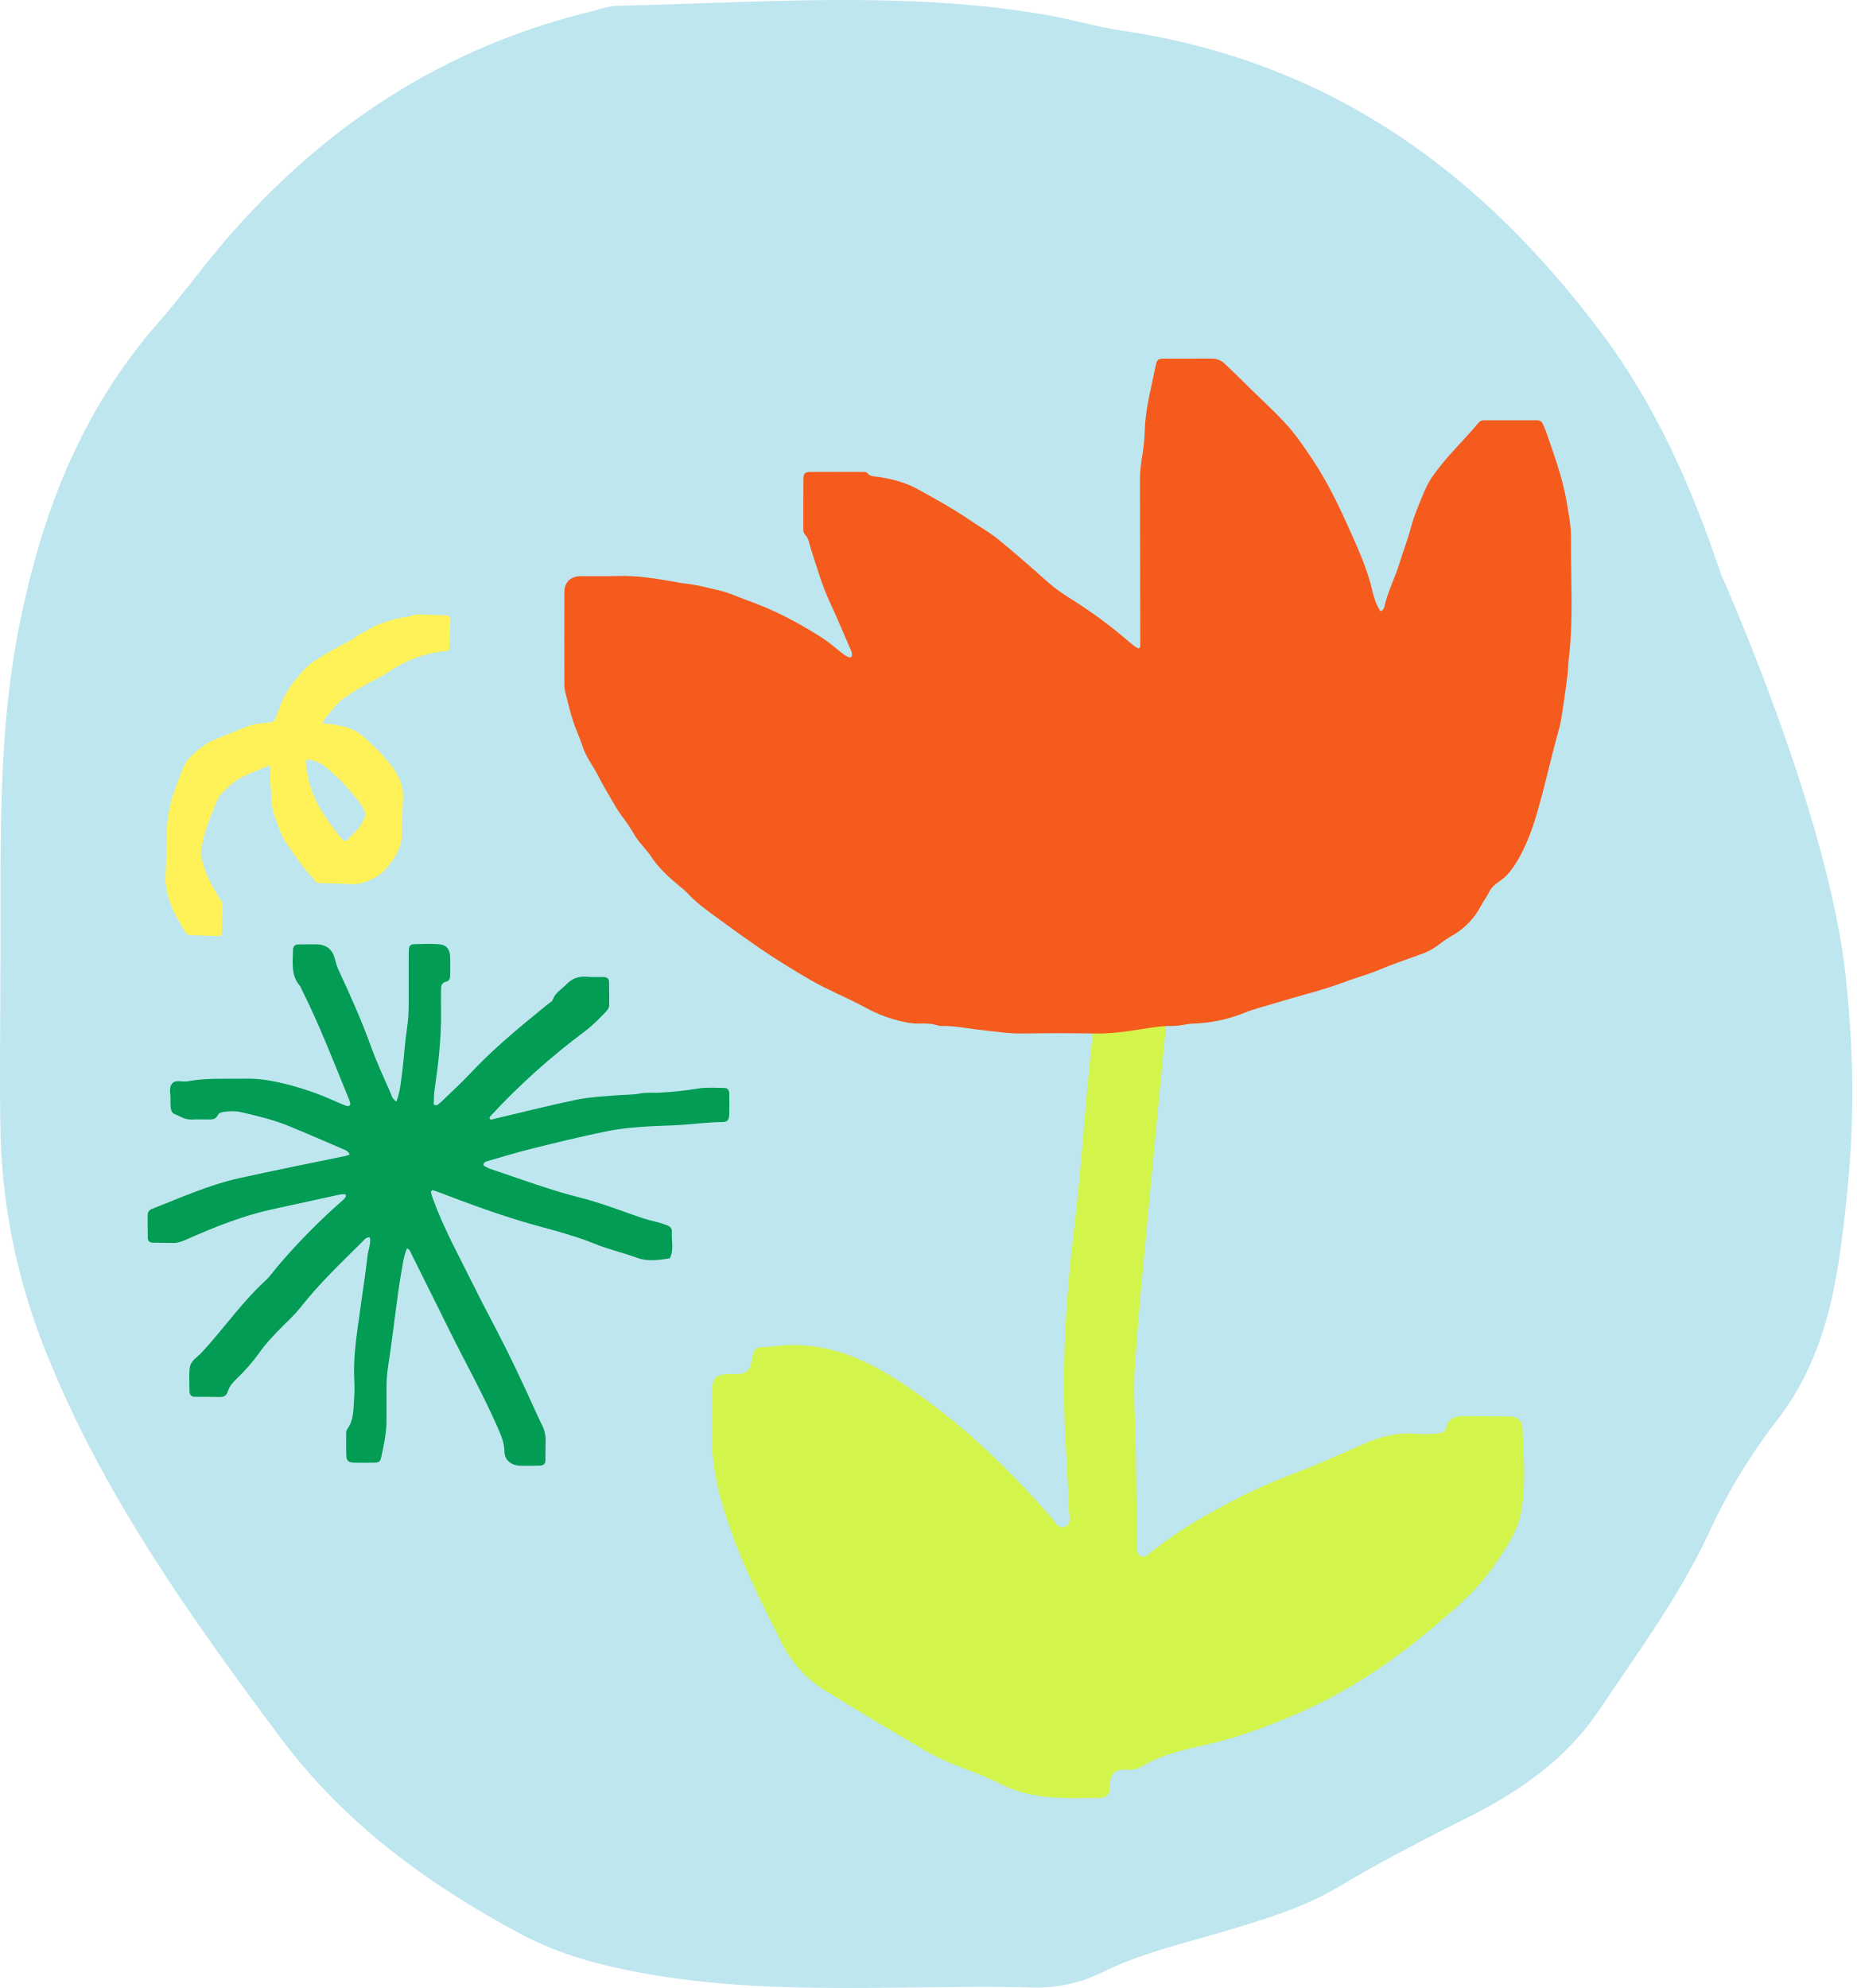
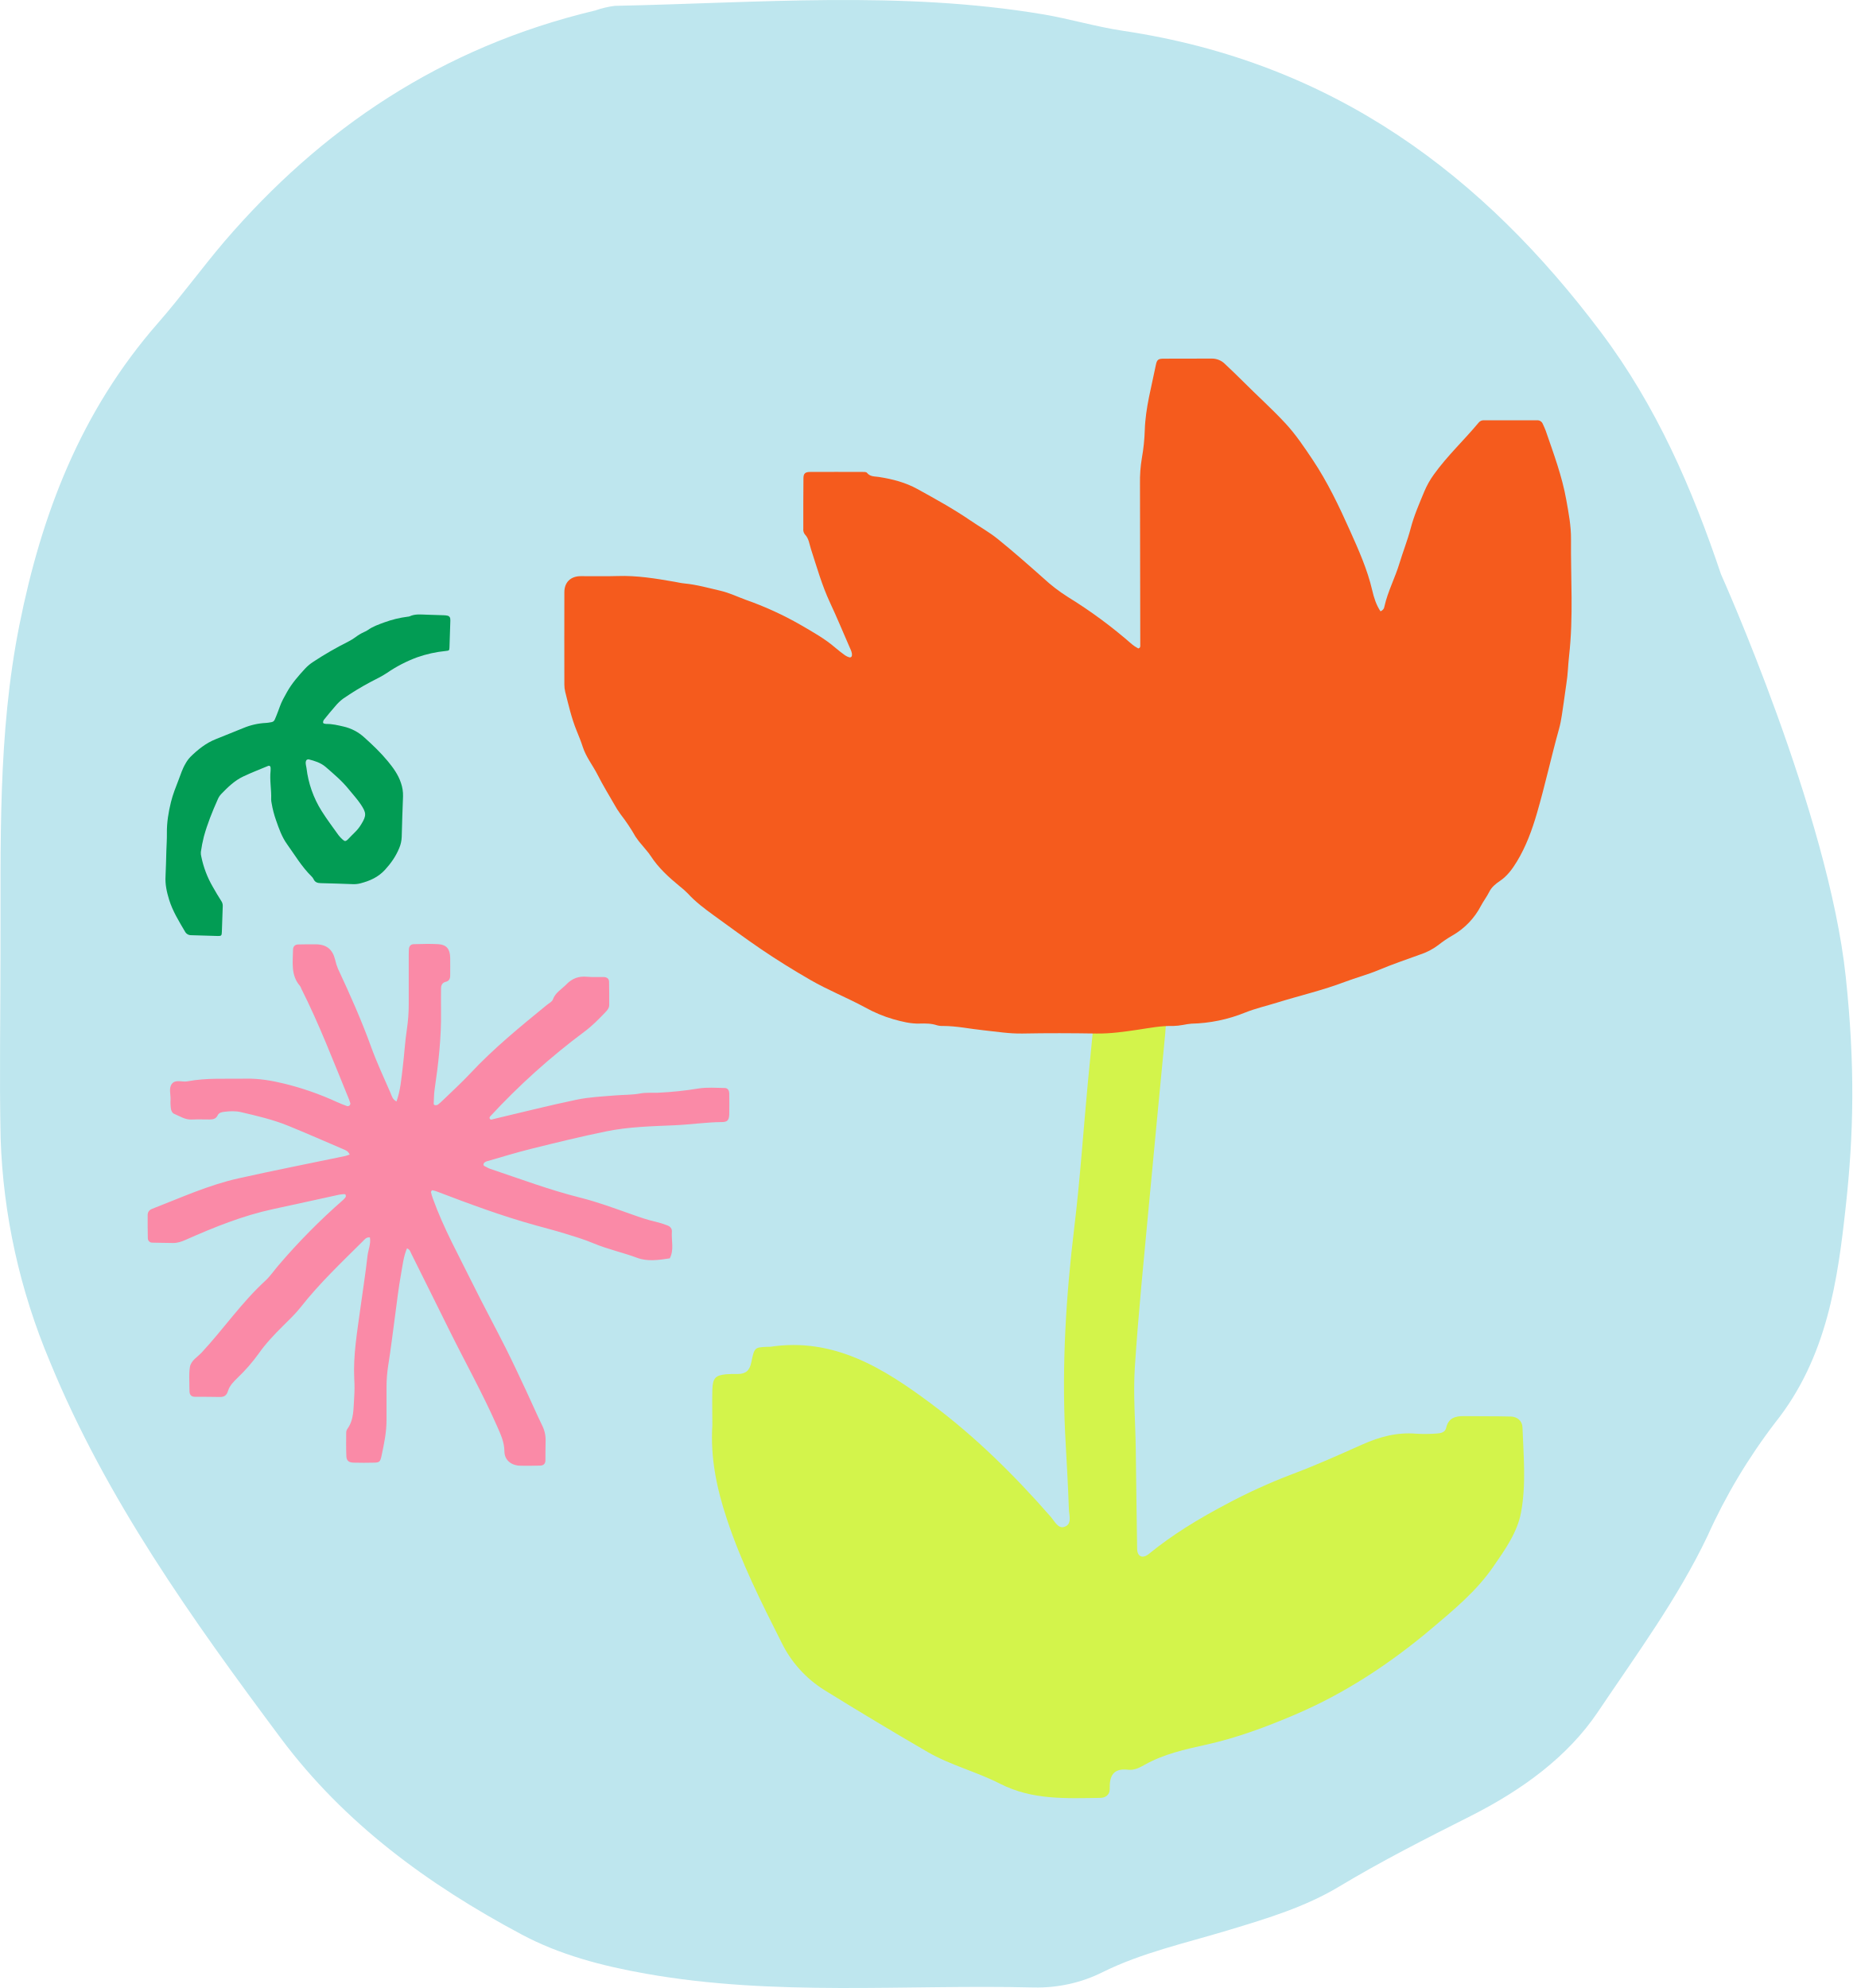
<svg xmlns="http://www.w3.org/2000/svg" width="352" height="377" viewBox="0 0 352 377" fill="none">
  <path d="M3.688 118.475C-0.475 139.27 0.165 160.119 0.092 181.002C0.092 192.627 -0.13 204.252 0.116 215.822C0.589 230.346 3.756 244.697 9.489 258.284C20.105 284.178 36.399 307.052 53.358 329.782C65.279 345.698 81.007 357.312 98.926 366.858C106.106 370.685 114.038 372.798 122.499 374.291C146.946 378.627 171.516 376.304 196.024 376.901C200.588 377.002 205.097 375.997 209.079 373.992C216.518 370.309 224.683 368.517 232.639 366.117L233.261 365.929C240.369 363.781 247.47 361.635 253.884 357.788C261.914 352.954 270.375 348.663 278.824 344.404C288.59 339.471 297.248 333.177 302.975 324.661C310.303 313.755 318.16 303.081 323.789 291.246C327.171 283.703 331.462 276.515 336.585 269.81C346.487 257.4 348.469 242.637 349.984 228.818C351.5 215 351.782 202.156 349.984 185.227C346.689 154.194 326.326 108.896 326.326 108.896C320.87 92.659 314.121 77.041 303.529 62.961C281.434 33.583 253.293 11.848 212.872 5.831C207.786 5.068 202.835 3.564 197.748 2.712C170.764 -1.812 143.67 0.566 116.575 1.108C115.31 1.271 114.07 1.564 112.88 1.982C83.556 8.962 60.833 24.513 42.569 45.772C38.234 50.871 34.342 56.247 29.957 61.257C15.191 78.136 7.851 97.681 3.688 118.475Z" fill="#BEE6EE" />
  <path d="M135.077 270.244C135.077 267.92 135.01 265.688 135.077 263.46C135.163 261.324 135.673 260.818 137.666 260.612C138.408 260.557 139.152 260.539 139.895 260.559C141.414 260.559 142.156 259.9 142.47 258.313C143.03 255.49 143.151 255.515 145.447 255.408C145.633 255.419 145.818 255.419 146.004 255.408C158.128 253.568 167.528 259.455 176.604 266.225C184.98 272.476 192.362 279.78 199.223 287.625C199.936 288.448 200.617 289.878 201.719 289.579C203.37 289.131 202.714 287.39 202.678 286.212C202.521 281.396 202.211 276.601 201.965 271.768C201.341 258.75 202.126 245.808 203.691 232.873C204.804 223.668 205.421 214.399 206.287 205.162C206.929 198.327 207.664 191.5 208.263 184.662C208.52 181.708 208.555 178.732 208.666 175.764C208.723 174.279 208.687 172.791 208.766 171.307C208.826 170.068 209.44 169.089 210.752 169.057C214.097 168.983 217.445 168.979 220.787 169.057C221.071 169.056 221.352 169.112 221.614 169.222C221.875 169.333 222.112 169.496 222.308 169.701C222.504 169.906 222.657 170.148 222.756 170.414C222.855 170.68 222.898 170.963 222.883 171.246C222.744 175.824 223.479 180.37 222.053 184.997C220.983 188.457 221.289 192.333 220.944 196.031C219.931 206.746 218.872 217.456 217.884 228.17C216.928 238.518 215.862 248.858 215.188 259.227C214.849 264.392 215.288 269.61 215.359 274.804C215.452 281.118 215.509 287.429 215.619 293.744C215.648 295.196 216.661 295.652 217.848 294.68C222.331 291.021 227.234 288.049 232.344 285.347C236.431 283.148 240.658 281.217 244.996 279.566C249.518 277.879 253.911 275.897 258.337 273.925C261.61 272.458 264.945 271.575 268.568 271.889C269.867 271.963 271.171 271.949 272.469 271.846C273.207 271.807 274.024 271.629 274.216 270.778C274.633 268.945 275.892 268.532 277.536 268.553C280.51 268.596 283.484 268.553 286.451 268.628C287.731 268.657 288.641 269.479 288.687 270.685C288.887 276.064 289.4 281.506 288.416 286.807C287.703 290.637 285.349 293.926 283.131 297.129C279.922 301.789 275.586 305.348 271.363 308.918C263.536 315.507 255.031 321.124 245.542 325.168C240.057 327.503 234.516 329.574 228.685 330.863C224.699 331.749 220.69 332.625 217.074 334.657C216.083 335.216 215.063 335.743 213.929 335.608C211.076 335.273 210.363 336.782 210.42 339.246C210.449 340.338 209.646 340.936 208.637 340.947C202.161 341.018 195.775 341.41 189.591 338.245C185.173 335.985 180.195 334.743 175.848 332.219C169.267 328.398 162.743 324.483 156.274 320.473C152.782 318.282 149.977 315.157 148.179 311.453C144.335 303.842 140.523 296.239 137.838 288.095C135.88 282.247 134.675 276.349 135.077 270.244Z" fill="#D3F44B" />
  <path d="M261.764 115.927C260.946 114.72 260.511 113.305 260.192 111.926C259.271 107.955 257.598 104.253 255.958 100.584C253.9 95.982 251.712 91.392 248.903 87.19C247.316 84.823 245.714 82.417 243.754 80.299C241.167 77.505 238.319 74.972 235.642 72.273C234.55 71.172 233.416 70.11 232.291 69.039C231.963 68.706 231.571 68.442 231.138 68.264C230.706 68.085 230.242 67.996 229.774 68C226.74 68.021 223.702 68 220.665 68.018C219.652 68.018 219.38 68.204 219.184 69.148C218.364 73.253 217.21 77.298 217.07 81.526C217.018 83.313 216.834 85.094 216.52 86.853C216.249 88.463 216.128 90.095 216.159 91.727L216.215 122.304C216.235 122.457 216.218 122.612 216.165 122.757C216.102 122.863 215.868 122.996 215.812 122.958C215.402 122.742 215.015 122.486 214.655 122.194C210.853 118.858 206.777 115.849 202.469 113.199C200.824 112.159 199.278 110.97 197.85 109.648C195.002 107.12 192.145 104.599 189.185 102.208C187.562 100.897 185.709 99.871 183.98 98.687C180.765 96.488 177.36 94.615 173.955 92.736C171.67 91.478 169.218 90.854 166.693 90.457C165.855 90.324 165.006 90.437 164.381 89.655C164.239 89.478 163.789 89.496 163.493 89.496C160.236 89.496 156.953 89.478 153.684 89.496C152.675 89.496 152.355 89.774 152.346 90.697C152.308 93.887 152.322 97.077 152.319 100.267C152.297 100.461 152.313 100.658 152.367 100.846C152.421 101.034 152.511 101.209 152.633 101.362C153.385 102.137 153.459 103.167 153.77 104.12C154.874 107.517 155.843 110.961 157.355 114.217C158.673 117.031 159.863 119.904 161.106 122.754C161.326 123.251 161.601 123.742 161.536 124.307C161.534 124.365 161.52 124.421 161.493 124.472C161.467 124.523 161.429 124.567 161.382 124.601C161.336 124.635 161.283 124.658 161.226 124.668C161.169 124.678 161.111 124.675 161.056 124.659C160.762 124.574 160.484 124.443 160.23 124.272C159.599 123.813 158.981 123.34 158.392 122.834C156.378 121.091 154.057 119.821 151.775 118.484C148.472 116.593 145.004 115.008 141.413 113.749C139.808 113.157 138.257 112.408 136.59 112.024C134.325 111.5 132.084 110.861 129.754 110.642C129.138 110.586 128.531 110.435 127.918 110.328C124.33 109.704 120.742 109.112 117.071 109.239C114.738 109.319 112.399 109.239 110.066 109.263C108.183 109.29 107.019 110.429 107.011 112.299C106.987 118.134 107.011 123.97 107.011 129.808C107.008 130.274 107.063 130.738 107.173 131.19C107.801 133.673 108.358 136.174 109.335 138.559C109.743 139.568 110.161 140.577 110.492 141.61C111.117 143.566 112.42 145.161 113.328 146.957C114.273 148.827 115.371 150.62 116.419 152.44C116.79 153.124 117.206 153.781 117.666 154.408C118.715 155.76 119.666 157.185 120.511 158.672C120.897 159.254 121.325 159.807 121.793 160.326C122.326 160.995 122.927 161.62 123.391 162.333C124.851 164.585 126.799 166.357 128.848 168.041C129.402 168.468 129.926 168.933 130.417 169.432C131.897 171.056 133.644 172.355 135.406 173.634C138.366 175.776 141.303 177.951 144.323 180.005C147.343 182.059 150.451 183.976 153.616 185.808C156.991 187.761 160.621 189.193 164.037 191.043C165.733 191.989 167.531 192.741 169.396 193.283C171.039 193.741 172.694 194.17 174.429 194.105C175.519 194.076 176.605 194.076 177.665 194.431C178.04 194.535 178.428 194.579 178.817 194.561C181.392 194.561 183.906 195.111 186.449 195.375C188.915 195.629 191.364 196.044 193.871 195.996C198.54 195.905 203.212 195.922 207.884 195.996C210.548 196.035 213.136 195.662 215.753 195.274C217.97 194.946 220.194 194.499 222.462 194.564C223.082 194.548 223.7 194.481 224.309 194.366C224.84 194.257 225.377 194.177 225.917 194.126C229.419 194.047 232.877 193.33 236.122 192.01C238.061 191.235 240.122 190.764 242.123 190.143C246.422 188.811 250.815 187.793 255.034 186.193C257.136 185.397 259.318 184.831 261.402 183.958C263.966 182.884 266.601 181.982 269.215 181.038C270.474 180.636 271.657 180.025 272.712 179.23C273.565 178.551 274.468 177.938 275.415 177.398C277.723 176.078 279.601 174.12 280.821 171.758C281.292 170.87 281.925 170.059 282.372 169.157C282.819 168.254 283.556 167.633 284.424 167.05C285.786 166.141 286.775 164.786 287.618 163.398C289.362 160.528 290.502 157.406 291.441 154.177C292.983 148.883 294.146 143.492 295.63 138.18C296.086 136.546 296.251 134.827 296.518 133.149C296.704 132.001 296.814 130.838 297.006 129.69C297.302 127.915 297.323 126.139 297.524 124.364C298.365 116.986 297.821 109.597 297.889 102.217C297.912 99.761 297.436 97.278 297.001 94.843C296.204 90.312 294.582 86.01 293.093 81.677C292.942 81.24 292.722 80.822 292.539 80.393C292.453 80.175 292.3 79.99 292.102 79.866C291.904 79.741 291.671 79.683 291.438 79.701C288.089 79.701 284.741 79.701 281.392 79.701C281.201 79.688 281.01 79.721 280.834 79.797C280.659 79.874 280.504 79.991 280.383 80.139C277.612 83.474 274.423 86.439 271.883 89.984C271.157 90.985 270.549 92.066 270.071 93.206C269.124 95.497 268.12 97.775 267.486 100.199C266.894 102.454 266.021 104.638 265.349 106.86C264.517 109.606 263.149 112.163 262.516 114.98C262.492 115.192 262.409 115.394 262.276 115.561C262.143 115.729 261.965 115.856 261.764 115.927Z" fill="#F55B1D" />
-   <path d="M66.313 218.951C65.983 218.255 65.543 218.135 65.159 217.962C61.658 216.463 58.171 214.929 54.647 213.489C51.755 212.309 48.71 211.608 45.678 210.9C44.663 210.663 43.611 210.709 42.572 210.834C42.043 210.899 41.525 210.984 41.266 211.52C40.953 212.17 40.407 212.299 39.762 212.294C38.636 212.294 37.508 212.249 36.385 212.307C35.092 212.375 34.076 211.659 32.968 211.199C32.712 211.092 32.483 210.679 32.428 210.374C32.334 209.774 32.304 209.166 32.339 208.56C32.384 207.536 31.957 206.345 32.6 205.526C33.299 204.637 34.551 205.252 35.537 205.064C39.226 204.357 42.958 204.632 46.67 204.558C49.113 204.51 51.481 204.914 53.85 205.486C57.298 206.328 60.657 207.498 63.881 208.982C64.507 209.269 65.152 209.52 65.802 209.754C65.884 209.777 65.97 209.779 66.053 209.759C66.135 209.74 66.212 209.699 66.274 209.641C66.336 209.583 66.383 209.51 66.409 209.429C66.434 209.348 66.439 209.262 66.422 209.179C66.351 208.931 66.265 208.688 66.166 208.45C63.274 201.406 60.559 194.289 57.126 187.474C57.072 187.31 56.999 187.153 56.908 187.006C55.111 184.963 55.523 182.492 55.564 180.096C55.574 179.493 55.912 179.125 56.529 179.107C57.653 179.079 58.782 179.064 59.906 179.079C61.93 179.107 63.061 180.034 63.546 181.991C63.671 182.581 63.852 183.157 64.087 183.713C66.358 188.574 68.539 193.469 70.368 198.524C71.427 201.451 72.746 204.284 73.996 207.139C74.26 207.744 74.386 208.483 75.182 208.879C75.951 206.735 76.106 204.521 76.373 202.336C76.668 199.935 76.793 197.509 77.161 195.12C77.389 193.579 77.503 192.023 77.501 190.466C77.516 187.606 77.501 184.748 77.501 181.89C77.501 181.284 77.501 180.677 77.525 180.076C77.55 179.476 77.837 179.065 78.454 179.052C80.012 179.019 81.577 178.953 83.129 179.052C84.681 179.151 85.332 179.987 85.364 181.627C85.385 182.753 85.364 183.879 85.364 185.006C85.364 185.57 85.168 186.033 84.564 186.177C83.838 186.341 83.626 186.846 83.626 187.517C83.626 188.904 83.598 190.289 83.626 191.676C83.708 196.71 83.131 201.688 82.404 206.657C82.28 207.506 82.287 208.376 82.239 209.236C82.225 209.454 82.328 209.588 82.529 209.584C82.692 209.603 82.858 209.574 83.006 209.502C83.348 209.238 83.674 208.952 83.982 208.648C85.722 206.957 87.523 205.323 89.177 203.553C93.629 198.791 98.661 194.688 103.689 190.58C104.091 190.25 104.678 189.974 104.83 189.549C105.308 188.22 106.479 187.613 107.373 186.693C108.501 185.522 109.743 185.085 111.318 185.233C112.349 185.332 113.396 185.258 114.435 185.279C115.012 185.291 115.474 185.533 115.49 186.168C115.526 187.639 115.517 189.112 115.515 190.583C115.515 191.145 115.185 191.551 114.816 191.93C113.559 193.25 112.296 194.544 110.825 195.634C104.364 200.448 98.362 205.848 92.895 211.768C92.844 211.824 92.844 211.933 92.818 212.023C92.983 212.507 93.349 212.266 93.629 212.2C98.847 210.976 104.044 209.649 109.296 208.552C111.737 208.041 114.267 207.929 116.763 207.727C118.312 207.6 119.865 207.65 121.416 207.36C122.509 207.155 123.66 207.267 124.785 207.224C127.364 207.105 129.934 206.835 132.481 206.415C134.088 206.164 135.76 206.304 137.401 206.324C138.026 206.332 138.273 206.809 138.278 207.393C138.289 208.692 138.316 209.992 138.278 211.29C138.247 212.404 137.948 212.774 136.922 212.784C133.891 212.812 130.893 213.265 127.865 213.395C123.551 213.582 119.197 213.679 114.951 214.55C110.208 215.516 105.501 216.676 100.8 217.84C97.947 218.547 95.132 219.415 92.305 220.228C92.084 220.292 91.81 220.45 91.723 220.638C91.515 221.112 91.995 221.176 92.264 221.336C92.487 221.471 92.724 221.582 92.971 221.666C98.629 223.562 104.215 225.662 110.022 227.12C113.368 227.959 116.618 229.171 119.884 230.325C121.356 230.847 122.817 231.356 124.336 231.694C125.094 231.875 125.838 232.108 126.564 232.392C127.085 232.585 127.443 232.989 127.4 233.576C127.277 235.261 127.855 237.004 127 238.631C124.943 238.952 122.779 239.26 120.857 238.545C118.101 237.519 115.22 236.907 112.504 235.766C110.756 235.032 108.923 234.485 107.108 233.926C105.208 233.343 103.28 232.847 101.365 232.314C95.099 230.574 89.023 228.314 82.961 226.001C82.641 225.873 82.31 225.775 81.972 225.71C81.906 225.698 81.701 225.97 81.723 226.079C81.814 226.496 81.936 226.906 82.085 227.306C84.114 232.948 87.033 238.179 89.671 243.53C91.667 247.564 93.817 251.523 95.842 255.544C97.203 258.249 98.481 260.998 99.766 263.739C100.795 265.927 101.745 268.152 102.808 270.327C103.274 271.257 103.497 272.289 103.456 273.328C103.412 274.539 103.442 275.754 103.42 276.966C103.41 277.586 103.048 277.919 102.442 277.931C101.144 277.956 99.842 277.997 98.545 277.946C96.896 277.882 95.658 276.859 95.645 275.228C95.631 273.492 94.949 272.047 94.291 270.545C91.541 264.278 88.189 258.31 85.159 252.176C82.788 247.359 80.377 242.557 77.994 237.752C77.808 237.377 77.712 236.927 77.169 236.736C76.496 238.317 76.335 240.024 76.031 241.683C75.563 244.233 75.281 246.815 74.93 249.385C74.496 252.554 74.13 255.734 73.62 258.892C73.401 260.258 73.291 261.64 73.29 263.024C73.29 265.104 73.29 267.184 73.29 269.263C73.302 271.613 72.811 273.894 72.324 276.171C72.103 277.205 71.909 277.349 70.952 277.374C69.653 277.407 68.353 277.408 67.053 277.374C66.132 277.346 65.71 276.998 65.675 276.168C65.615 274.699 65.635 273.224 65.645 271.752C65.635 271.492 65.701 271.235 65.837 271.013C67.171 269.217 66.991 267.085 67.156 265.046C67.239 263.835 67.244 262.62 67.169 261.408C66.96 256.967 67.728 252.614 68.315 248.243C68.764 244.902 69.305 241.573 69.677 238.223C69.809 237.037 70.353 235.888 70.142 234.664C69.443 234.575 69.13 235.055 68.778 235.405C64.728 239.435 60.574 243.365 57.027 247.877C56.014 249.165 54.805 250.306 53.638 251.464C51.975 253.113 50.369 254.81 49.02 256.731C47.854 258.347 46.542 259.853 45.102 261.23C44.358 261.962 43.562 262.723 43.261 263.704C42.98 264.634 42.533 264.946 41.622 264.919C40.064 264.872 38.502 264.905 36.944 264.881C36.347 264.881 35.976 264.566 35.936 263.938C35.919 263.679 35.91 263.419 35.911 263.158C35.926 261.86 35.799 260.538 36.004 259.269C36.208 258.001 37.437 257.358 38.245 256.487C42.368 252.048 45.806 247.011 50.293 242.894C51.242 242.023 51.977 240.915 52.822 239.933C56.592 235.52 60.678 231.387 65.046 227.565C65.245 227.397 65.416 227.2 65.555 226.981C65.617 226.877 65.564 226.686 65.522 226.547C65.505 226.495 65.37 226.447 65.292 226.452C64.947 226.466 64.603 226.506 64.263 226.569C60.124 227.468 55.991 228.393 51.85 229.278C46.063 230.517 40.613 232.722 35.233 235.106C34.409 235.471 33.657 235.736 32.778 235.718C31.48 235.69 30.18 235.692 28.883 235.652C28.773 235.656 28.664 235.637 28.561 235.598C28.459 235.559 28.365 235.5 28.286 235.424C28.207 235.348 28.143 235.257 28.1 235.156C28.056 235.056 28.033 234.947 28.032 234.838C27.987 233.366 28.004 231.894 28 230.421C28 229.829 28.322 229.447 28.846 229.242C34.246 227.144 39.543 224.728 45.221 223.46C51.969 221.953 58.757 220.62 65.526 219.209C65.756 219.146 65.988 219.052 66.313 218.951Z" fill="#029C54" />
-   <path d="M31.544 161.36C31.581 160.234 31.661 159.106 31.645 157.98C31.618 155.971 31.948 154.005 32.423 152.076C32.775 150.653 33.329 149.277 33.859 147.905C34.265 146.857 34.588 145.784 35.182 144.798C35.431 144.343 35.739 143.922 36.095 143.544C37.522 142.136 39.068 140.896 40.966 140.152C42.701 139.475 44.414 138.747 46.15 138.061C47.511 137.492 48.962 137.165 50.436 137.095C50.566 137.089 50.695 137.076 50.824 137.057C51.941 136.902 51.944 136.904 52.364 135.835C52.601 135.23 52.84 134.626 53.055 134.013C53.4 133.034 53.913 132.138 54.424 131.228C55.349 129.581 56.566 128.194 57.824 126.824C58.296 126.317 58.829 125.871 59.411 125.495C61.546 124.091 63.761 122.814 66.045 121.669C66.508 121.432 66.951 121.16 67.372 120.856C67.89 120.463 68.448 120.128 69.038 119.856C69.28 119.759 69.511 119.638 69.728 119.494C70.691 118.799 71.793 118.426 72.893 118.019C74.316 117.499 75.794 117.14 77.297 116.95C77.427 116.944 77.556 116.92 77.679 116.877C78.71 116.393 79.799 116.537 80.877 116.567C81.955 116.597 83.045 116.638 84.127 116.673C84.386 116.677 84.644 116.708 84.897 116.766C85.024 116.797 85.139 116.866 85.224 116.966C85.31 117.065 85.362 117.189 85.374 117.319C85.391 117.448 85.397 117.578 85.392 117.708C85.337 119.397 85.29 121.089 85.227 122.778C85.208 123.361 85.151 123.383 84.52 123.449C82.668 123.632 80.844 124.036 79.089 124.653C77.059 125.403 75.131 126.404 73.349 127.631C72.382 128.279 71.313 128.774 70.279 129.321C68.479 130.276 66.737 131.336 65.06 132.494C64.506 132.911 64.004 133.393 63.563 133.93C62.818 134.77 62.116 135.651 61.404 136.522C61.331 136.629 61.285 136.752 61.269 136.881C61.247 137.006 61.26 137.153 61.409 137.199C61.571 137.257 61.741 137.288 61.912 137.291C63.007 137.269 64.049 137.534 65.108 137.772C66.593 138.104 67.965 138.822 69.086 139.852C70.665 141.271 72.202 142.737 73.558 144.382C74.577 145.623 75.518 146.921 76.027 148.472C76.312 149.291 76.446 150.155 76.422 151.023C76.32 153.578 76.236 156.134 76.172 158.692C76.149 159.428 75.99 160.154 75.701 160.831C75.07 162.372 74.151 163.685 73.02 164.928C71.716 166.361 70.116 167.053 68.333 167.518C67.871 167.636 67.394 167.686 66.918 167.668C64.88 167.602 62.844 167.515 60.807 167.477C60.184 167.467 59.721 167.303 59.45 166.707C59.354 166.512 59.223 166.336 59.064 166.188C57.222 164.383 55.922 162.166 54.435 160.097C53.442 158.714 52.882 157.107 52.326 155.505C51.966 154.483 51.694 153.432 51.513 152.363C51.454 152.11 51.422 151.851 51.416 151.591C51.496 149.779 51.102 147.964 51.311 146.143C51.325 145.97 51.327 145.796 51.315 145.623C51.303 145.293 51.105 145.135 50.81 145.259C49.251 145.907 47.675 146.521 46.149 147.238C44.473 148.024 43.171 149.311 41.904 150.621C41.642 150.911 41.433 151.244 41.284 151.606C40.26 153.9 39.318 156.232 38.655 158.656C38.411 159.62 38.221 160.597 38.083 161.581C38.063 161.883 38.095 162.186 38.177 162.477C38.585 164.475 39.314 166.393 40.337 168.157C40.848 169.062 41.375 169.958 41.939 170.83C42.141 171.109 42.245 171.447 42.238 171.792C42.184 173.44 42.13 175.088 42.068 176.736C42.046 177.427 41.954 177.514 41.314 177.499C39.624 177.458 37.933 177.388 36.243 177.348C36.005 177.353 35.77 177.292 35.564 177.171C35.358 177.05 35.191 176.874 35.079 176.663C33.941 174.72 32.747 172.809 32.069 170.625C31.621 169.167 31.294 167.706 31.389 166.161C31.473 164.568 31.492 162.96 31.544 161.36ZM58.511 143.995C58.2 144.006 58.057 144.145 58.003 144.376C57.888 144.818 58.065 145.236 58.117 145.66C58.457 148.552 59.437 151.331 60.986 153.796C61.976 155.368 63.097 156.856 64.178 158.37C64.416 158.679 64.683 158.964 64.976 159.221C65.363 159.587 65.565 159.57 65.967 159.182C66.398 158.758 66.793 158.294 67.239 157.886C67.742 157.408 68.176 156.862 68.527 156.263C69.522 154.645 69.463 154.117 68.389 152.511C67.711 151.499 66.881 150.621 66.127 149.677C64.843 148.074 63.281 146.779 61.749 145.44C60.8 144.629 59.629 144.279 58.506 143.995L58.511 143.995Z" fill="#FFF258" />
+   <path d="M66.313 218.951C65.983 218.255 65.543 218.135 65.159 217.962C61.658 216.463 58.171 214.929 54.647 213.489C51.755 212.309 48.71 211.608 45.678 210.9C44.663 210.663 43.611 210.709 42.572 210.834C42.043 210.899 41.525 210.984 41.266 211.52C40.953 212.17 40.407 212.299 39.762 212.294C38.636 212.294 37.508 212.249 36.385 212.307C35.092 212.375 34.076 211.659 32.968 211.199C32.712 211.092 32.483 210.679 32.428 210.374C32.334 209.774 32.304 209.166 32.339 208.56C32.384 207.536 31.957 206.345 32.6 205.526C33.299 204.637 34.551 205.252 35.537 205.064C39.226 204.357 42.958 204.632 46.67 204.558C49.113 204.51 51.481 204.914 53.85 205.486C57.298 206.328 60.657 207.498 63.881 208.982C64.507 209.269 65.152 209.52 65.802 209.754C65.884 209.777 65.97 209.779 66.053 209.759C66.135 209.74 66.212 209.699 66.274 209.641C66.336 209.583 66.383 209.51 66.409 209.429C66.434 209.348 66.439 209.262 66.422 209.179C66.351 208.931 66.265 208.688 66.166 208.45C63.274 201.406 60.559 194.289 57.126 187.474C57.072 187.31 56.999 187.153 56.908 187.006C55.111 184.963 55.523 182.492 55.564 180.096C55.574 179.493 55.912 179.125 56.529 179.107C57.653 179.079 58.782 179.064 59.906 179.079C61.93 179.107 63.061 180.034 63.546 181.991C63.671 182.581 63.852 183.157 64.087 183.713C66.358 188.574 68.539 193.469 70.368 198.524C71.427 201.451 72.746 204.284 73.996 207.139C74.26 207.744 74.386 208.483 75.182 208.879C75.951 206.735 76.106 204.521 76.373 202.336C76.668 199.935 76.793 197.509 77.161 195.12C77.389 193.579 77.503 192.023 77.501 190.466C77.516 187.606 77.501 184.748 77.501 181.89C77.501 181.284 77.501 180.677 77.525 180.076C77.55 179.476 77.837 179.065 78.454 179.052C80.012 179.019 81.577 178.953 83.129 179.052C84.681 179.151 85.332 179.987 85.364 181.627C85.385 182.753 85.364 183.879 85.364 185.006C85.364 185.57 85.168 186.033 84.564 186.177C83.838 186.341 83.626 186.846 83.626 187.517C83.626 188.904 83.598 190.289 83.626 191.676C83.708 196.71 83.131 201.688 82.404 206.657C82.28 207.506 82.287 208.376 82.239 209.236C82.225 209.454 82.328 209.588 82.529 209.584C82.692 209.603 82.858 209.574 83.006 209.502C83.348 209.238 83.674 208.952 83.982 208.648C85.722 206.957 87.523 205.323 89.177 203.553C93.629 198.791 98.661 194.688 103.689 190.58C104.091 190.25 104.678 189.974 104.83 189.549C105.308 188.22 106.479 187.613 107.373 186.693C108.501 185.522 109.743 185.085 111.318 185.233C112.349 185.332 113.396 185.258 114.435 185.279C115.012 185.291 115.474 185.533 115.49 186.168C115.526 187.639 115.517 189.112 115.515 190.583C115.515 191.145 115.185 191.551 114.816 191.93C113.559 193.25 112.296 194.544 110.825 195.634C104.364 200.448 98.362 205.848 92.895 211.768C92.844 211.824 92.844 211.933 92.818 212.023C92.983 212.507 93.349 212.266 93.629 212.2C98.847 210.976 104.044 209.649 109.296 208.552C111.737 208.041 114.267 207.929 116.763 207.727C118.312 207.6 119.865 207.65 121.416 207.36C122.509 207.155 123.66 207.267 124.785 207.224C127.364 207.105 129.934 206.835 132.481 206.415C134.088 206.164 135.76 206.304 137.401 206.324C138.026 206.332 138.273 206.809 138.278 207.393C138.289 208.692 138.316 209.992 138.278 211.29C138.247 212.404 137.948 212.774 136.922 212.784C133.891 212.812 130.893 213.265 127.865 213.395C123.551 213.582 119.197 213.679 114.951 214.55C110.208 215.516 105.501 216.676 100.8 217.84C97.947 218.547 95.132 219.415 92.305 220.228C92.084 220.292 91.81 220.45 91.723 220.638C91.515 221.112 91.995 221.176 92.264 221.336C92.487 221.471 92.724 221.582 92.971 221.666C98.629 223.562 104.215 225.662 110.022 227.12C113.368 227.959 116.618 229.171 119.884 230.325C121.356 230.847 122.817 231.356 124.336 231.694C125.094 231.875 125.838 232.108 126.564 232.392C127.085 232.585 127.443 232.989 127.4 233.576C127.277 235.261 127.855 237.004 127 238.631C124.943 238.952 122.779 239.26 120.857 238.545C118.101 237.519 115.22 236.907 112.504 235.766C110.756 235.032 108.923 234.485 107.108 233.926C105.208 233.343 103.28 232.847 101.365 232.314C95.099 230.574 89.023 228.314 82.961 226.001C82.641 225.873 82.31 225.775 81.972 225.71C81.906 225.698 81.701 225.97 81.723 226.079C81.814 226.496 81.936 226.906 82.085 227.306C84.114 232.948 87.033 238.179 89.671 243.53C91.667 247.564 93.817 251.523 95.842 255.544C97.203 258.249 98.481 260.998 99.766 263.739C100.795 265.927 101.745 268.152 102.808 270.327C103.274 271.257 103.497 272.289 103.456 273.328C103.412 274.539 103.442 275.754 103.42 276.966C103.41 277.586 103.048 277.919 102.442 277.931C101.144 277.956 99.842 277.997 98.545 277.946C96.896 277.882 95.658 276.859 95.645 275.228C95.631 273.492 94.949 272.047 94.291 270.545C91.541 264.278 88.189 258.31 85.159 252.176C82.788 247.359 80.377 242.557 77.994 237.752C77.808 237.377 77.712 236.927 77.169 236.736C76.496 238.317 76.335 240.024 76.031 241.683C75.563 244.233 75.281 246.815 74.93 249.385C74.496 252.554 74.13 255.734 73.62 258.892C73.401 260.258 73.291 261.64 73.29 263.024C73.29 265.104 73.29 267.184 73.29 269.263C73.302 271.613 72.811 273.894 72.324 276.171C72.103 277.205 71.909 277.349 70.952 277.374C69.653 277.407 68.353 277.408 67.053 277.374C66.132 277.346 65.71 276.998 65.675 276.168C65.615 274.699 65.635 273.224 65.645 271.752C65.635 271.492 65.701 271.235 65.837 271.013C67.171 269.217 66.991 267.085 67.156 265.046C67.239 263.835 67.244 262.62 67.169 261.408C66.96 256.967 67.728 252.614 68.315 248.243C68.764 244.902 69.305 241.573 69.677 238.223C69.809 237.037 70.353 235.888 70.142 234.664C69.443 234.575 69.13 235.055 68.778 235.405C64.728 239.435 60.574 243.365 57.027 247.877C56.014 249.165 54.805 250.306 53.638 251.464C51.975 253.113 50.369 254.81 49.02 256.731C47.854 258.347 46.542 259.853 45.102 261.23C44.358 261.962 43.562 262.723 43.261 263.704C42.98 264.634 42.533 264.946 41.622 264.919C40.064 264.872 38.502 264.905 36.944 264.881C36.347 264.881 35.976 264.566 35.936 263.938C35.919 263.679 35.91 263.419 35.911 263.158C35.926 261.86 35.799 260.538 36.004 259.269C36.208 258.001 37.437 257.358 38.245 256.487C42.368 252.048 45.806 247.011 50.293 242.894C51.242 242.023 51.977 240.915 52.822 239.933C56.592 235.52 60.678 231.387 65.046 227.565C65.245 227.397 65.416 227.2 65.555 226.981C65.617 226.877 65.564 226.686 65.522 226.547C65.505 226.495 65.37 226.447 65.292 226.452C64.947 226.466 64.603 226.506 64.263 226.569C60.124 227.468 55.991 228.393 51.85 229.278C46.063 230.517 40.613 232.722 35.233 235.106C34.409 235.471 33.657 235.736 32.778 235.718C31.48 235.69 30.18 235.692 28.883 235.652C28.773 235.656 28.664 235.637 28.561 235.598C28.459 235.559 28.365 235.5 28.286 235.424C28.207 235.348 28.143 235.257 28.1 235.156C28.056 235.056 28.033 234.947 28.032 234.838C27.987 233.366 28.004 231.894 28 230.421C28 229.829 28.322 229.447 28.846 229.242C34.246 227.144 39.543 224.728 45.221 223.46C51.969 221.953 58.757 220.62 65.526 219.209C65.756 219.146 65.988 219.052 66.313 218.951Z" fill="#FA8AA7" />
+   <path d="M31.544 161.36C31.581 160.234 31.661 159.106 31.645 157.98C31.618 155.971 31.948 154.005 32.423 152.076C32.775 150.653 33.329 149.277 33.859 147.905C34.265 146.857 34.588 145.784 35.182 144.798C35.431 144.343 35.739 143.922 36.095 143.544C37.522 142.136 39.068 140.896 40.966 140.152C42.701 139.475 44.414 138.747 46.15 138.061C47.511 137.492 48.962 137.165 50.436 137.095C50.566 137.089 50.695 137.076 50.824 137.057C51.941 136.902 51.944 136.904 52.364 135.835C52.601 135.23 52.84 134.626 53.055 134.013C53.4 133.034 53.913 132.138 54.424 131.228C55.349 129.581 56.566 128.194 57.824 126.824C58.296 126.317 58.829 125.871 59.411 125.495C61.546 124.091 63.761 122.814 66.045 121.669C66.508 121.432 66.951 121.16 67.372 120.856C67.89 120.463 68.448 120.128 69.038 119.856C69.28 119.759 69.511 119.638 69.728 119.494C70.691 118.799 71.793 118.426 72.893 118.019C74.316 117.499 75.794 117.14 77.297 116.95C77.427 116.944 77.556 116.92 77.679 116.877C78.71 116.393 79.799 116.537 80.877 116.567C81.955 116.597 83.045 116.638 84.127 116.673C84.386 116.677 84.644 116.708 84.897 116.766C85.024 116.797 85.139 116.866 85.224 116.966C85.31 117.065 85.362 117.189 85.374 117.319C85.391 117.448 85.397 117.578 85.392 117.708C85.337 119.397 85.29 121.089 85.227 122.778C85.208 123.361 85.151 123.383 84.52 123.449C82.668 123.632 80.844 124.036 79.089 124.653C77.059 125.403 75.131 126.404 73.349 127.631C72.382 128.279 71.313 128.774 70.279 129.321C68.479 130.276 66.737 131.336 65.06 132.494C64.506 132.911 64.004 133.393 63.563 133.93C62.818 134.77 62.116 135.651 61.404 136.522C61.331 136.629 61.285 136.752 61.269 136.881C61.247 137.006 61.26 137.153 61.409 137.199C61.571 137.257 61.741 137.288 61.912 137.291C63.007 137.269 64.049 137.534 65.108 137.772C66.593 138.104 67.965 138.822 69.086 139.852C70.665 141.271 72.202 142.737 73.558 144.382C74.577 145.623 75.518 146.921 76.027 148.472C76.312 149.291 76.446 150.155 76.422 151.023C76.32 153.578 76.236 156.134 76.172 158.692C76.149 159.428 75.99 160.154 75.701 160.831C75.07 162.372 74.151 163.685 73.02 164.928C71.716 166.361 70.116 167.053 68.333 167.518C67.871 167.636 67.394 167.686 66.918 167.668C64.88 167.602 62.844 167.515 60.807 167.477C60.184 167.467 59.721 167.303 59.45 166.707C59.354 166.512 59.223 166.336 59.064 166.188C57.222 164.383 55.922 162.166 54.435 160.097C53.442 158.714 52.882 157.107 52.326 155.505C51.966 154.483 51.694 153.432 51.513 152.363C51.454 152.11 51.422 151.851 51.416 151.591C51.496 149.779 51.102 147.964 51.311 146.143C51.325 145.97 51.327 145.796 51.315 145.623C51.303 145.293 51.105 145.135 50.81 145.259C49.251 145.907 47.675 146.521 46.149 147.238C44.473 148.024 43.171 149.311 41.904 150.621C41.642 150.911 41.433 151.244 41.284 151.606C40.26 153.9 39.318 156.232 38.655 158.656C38.411 159.62 38.221 160.597 38.083 161.581C38.063 161.883 38.095 162.186 38.177 162.477C38.585 164.475 39.314 166.393 40.337 168.157C40.848 169.062 41.375 169.958 41.939 170.83C42.141 171.109 42.245 171.447 42.238 171.792C42.184 173.44 42.13 175.088 42.068 176.736C42.046 177.427 41.954 177.514 41.314 177.499C39.624 177.458 37.933 177.388 36.243 177.348C36.005 177.353 35.77 177.292 35.564 177.171C35.358 177.05 35.191 176.874 35.079 176.663C33.941 174.72 32.747 172.809 32.069 170.625C31.621 169.167 31.294 167.706 31.389 166.161C31.473 164.568 31.492 162.96 31.544 161.36ZM58.511 143.995C58.2 144.006 58.057 144.145 58.003 144.376C57.888 144.818 58.065 145.236 58.117 145.66C58.457 148.552 59.437 151.331 60.986 153.796C61.976 155.368 63.097 156.856 64.178 158.37C64.416 158.679 64.683 158.964 64.976 159.221C65.363 159.587 65.565 159.57 65.967 159.182C66.398 158.758 66.793 158.294 67.239 157.886C67.742 157.408 68.176 156.862 68.527 156.263C69.522 154.645 69.463 154.117 68.389 152.511C67.711 151.499 66.881 150.621 66.127 149.677C64.843 148.074 63.281 146.779 61.749 145.44C60.8 144.629 59.629 144.279 58.506 143.995L58.511 143.995Z" fill="#029C54" />
</svg>
